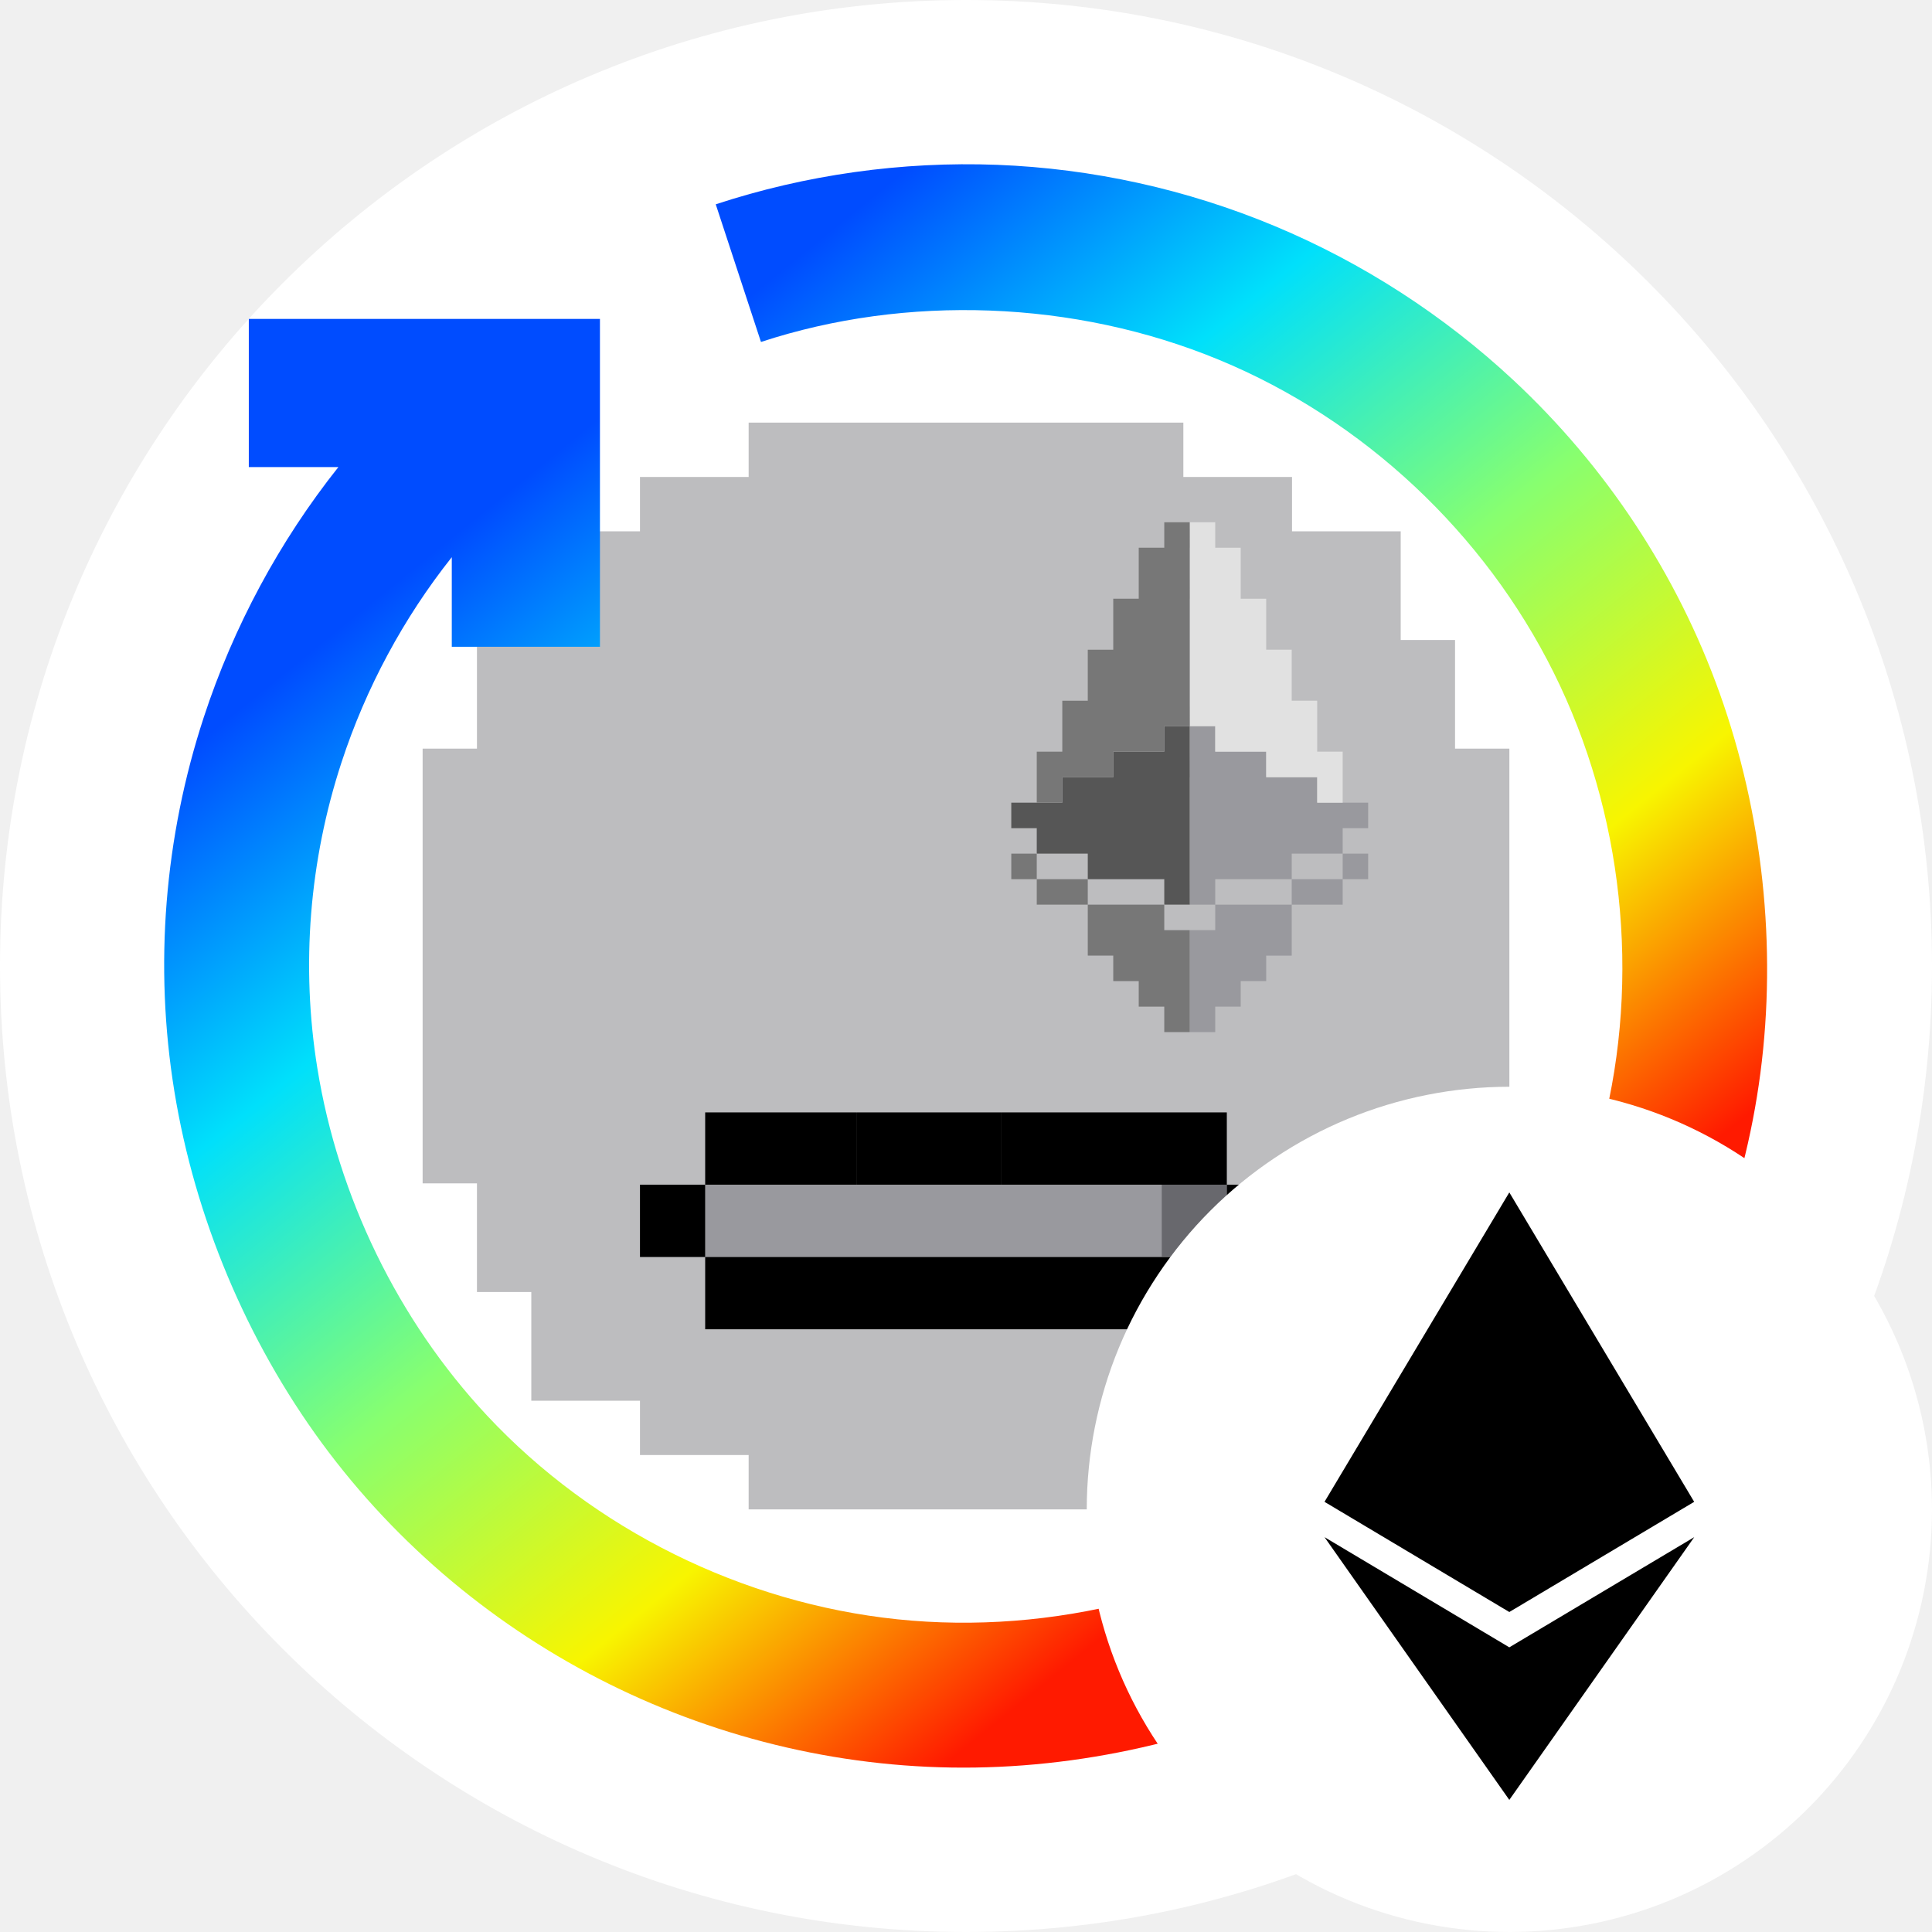
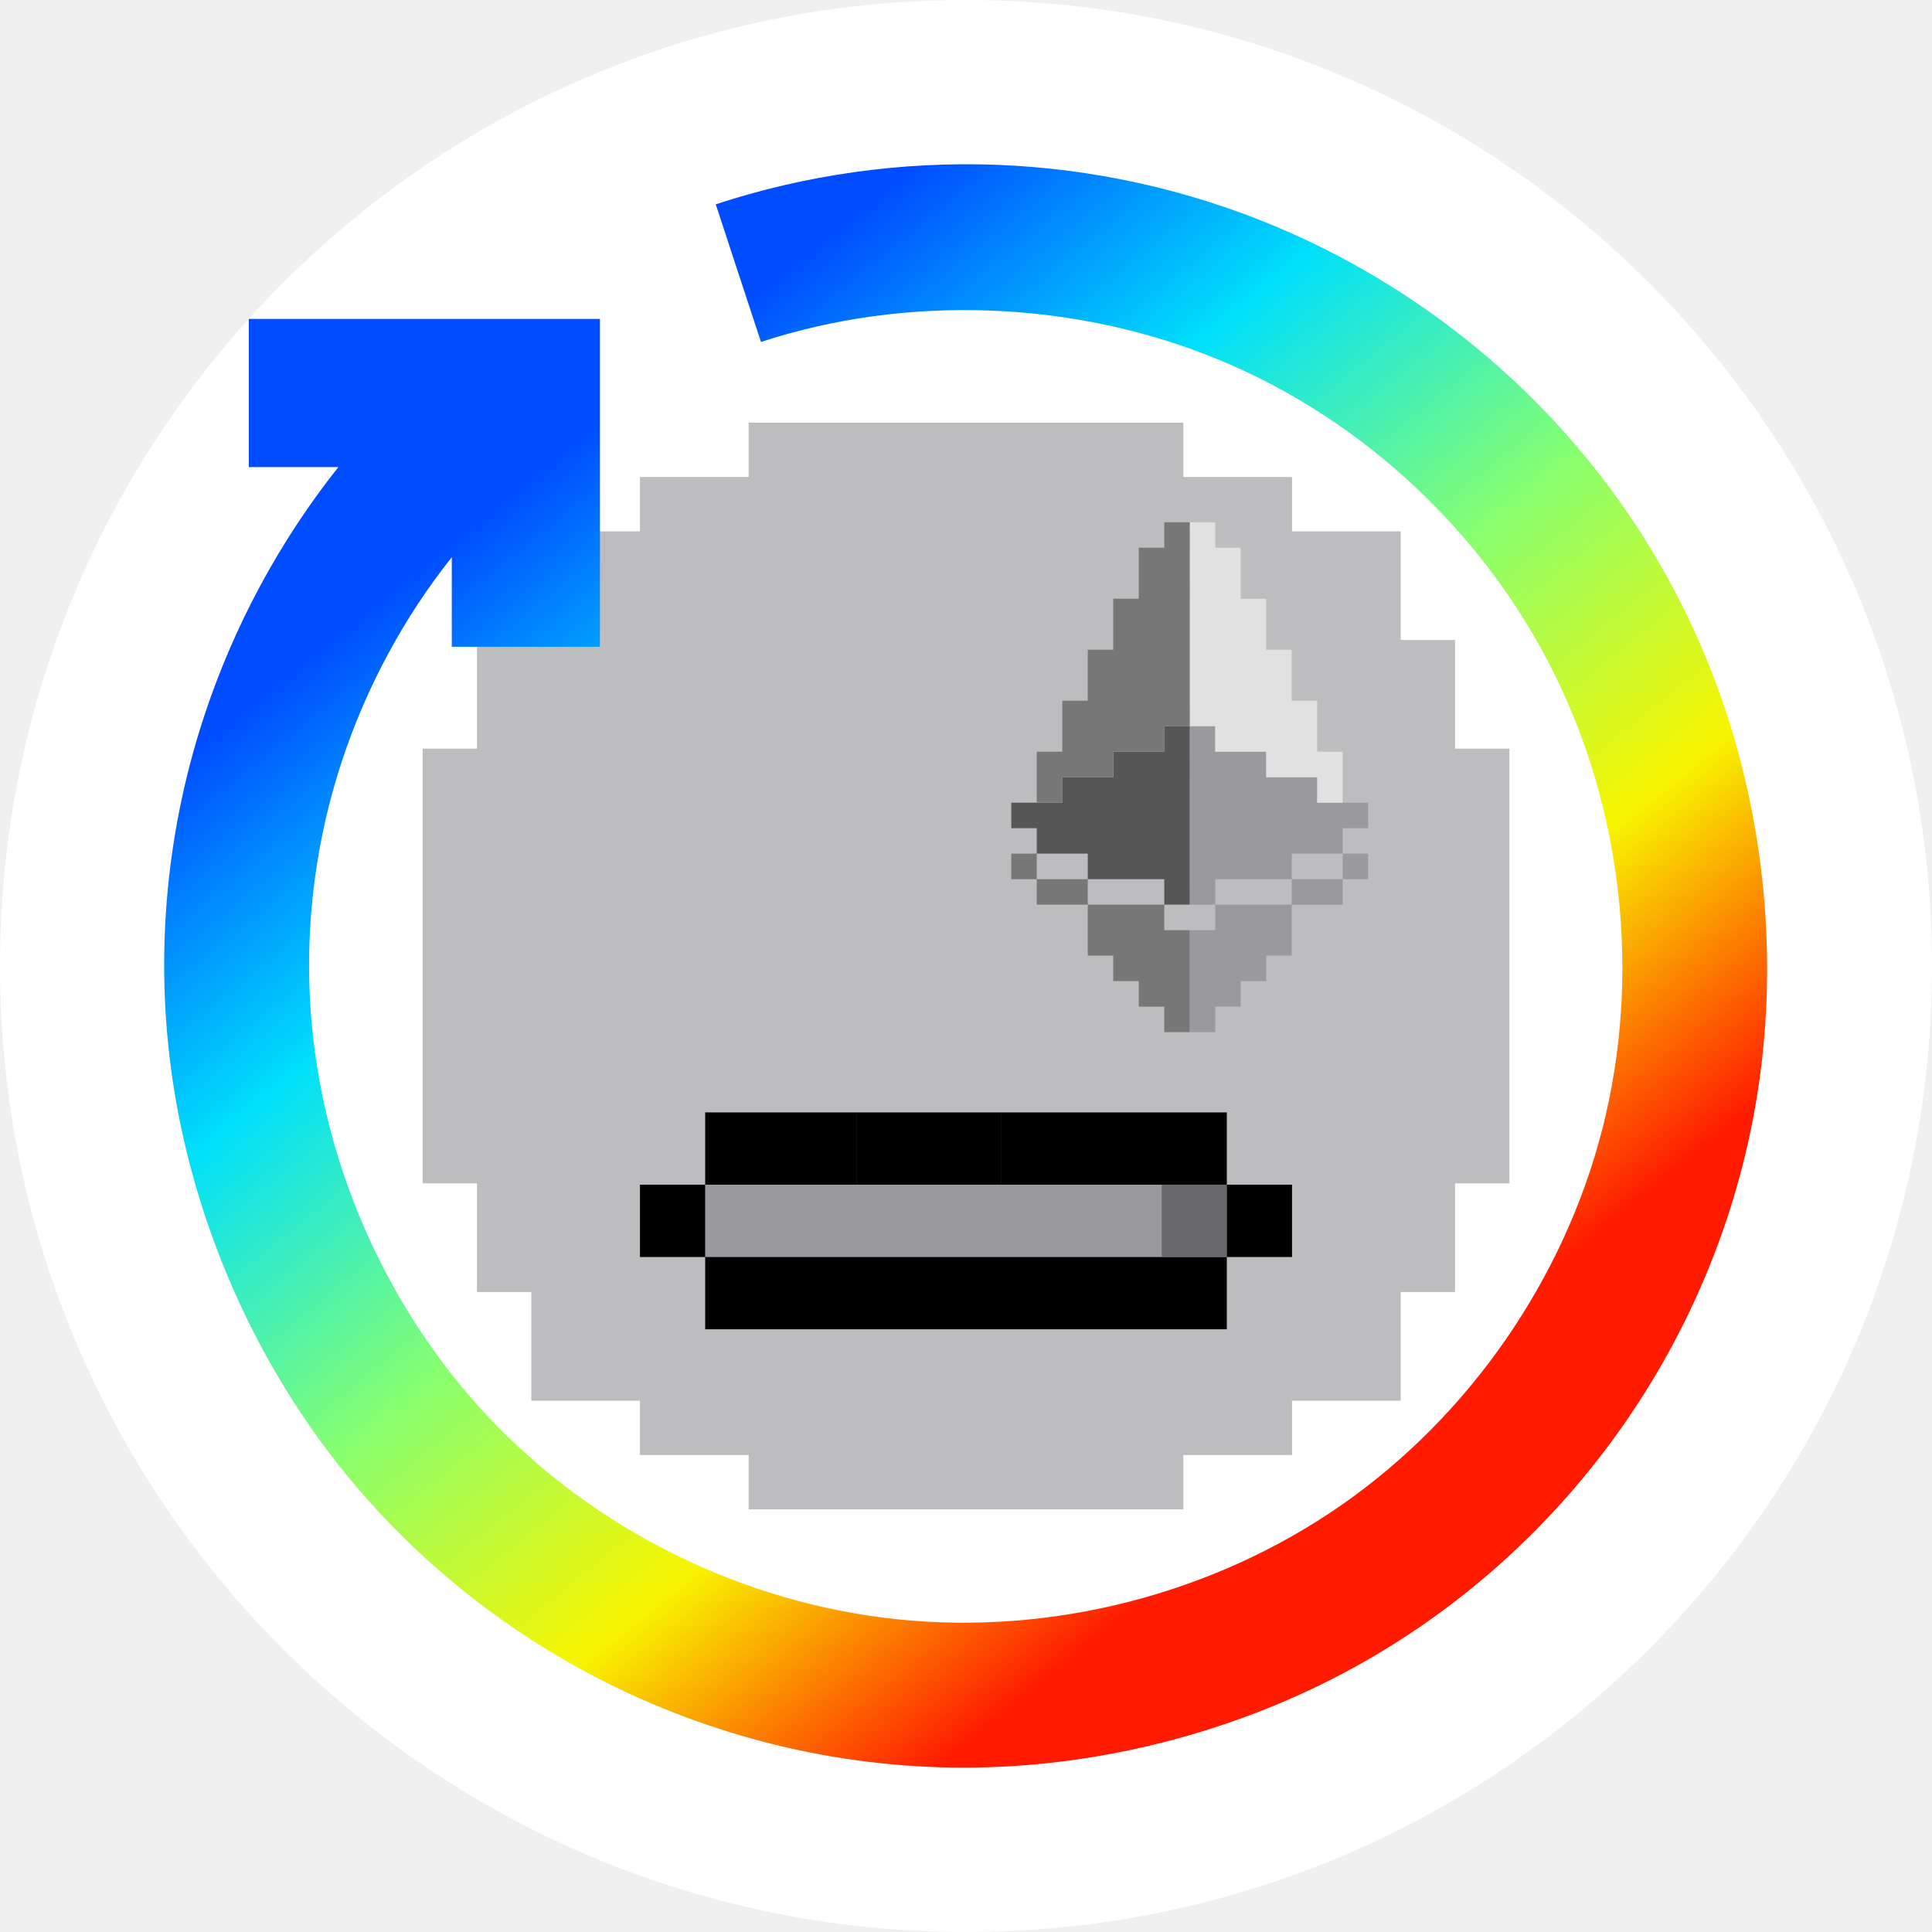
<svg xmlns="http://www.w3.org/2000/svg" width="32" height="32" viewBox="0 0 32 32" fill="none">
  <path d="M0 16C0 7.163 7.163 0 16 0V0C24.837 0 32 7.163 32 16V16C32 24.837 24.837 32 16 32V32C7.163 32 0 24.837 0 16V16Z" fill="white" />
  <g clip-path="url(#clip0_144_574871)">
    <g clip-path="url(#clip1_144_574871)">
      <path d="M19.6 7.9V7H12.4V7.9H10.6V8.8H8.8V10.6H7.9V12.4H7V19.6H7.9V21.4H8.8V23.2H10.6V24.1H12.4V25H19.6V24.1H21.4V23.2H23.2V21.4H24.1V19.6H25V12.4H24.1V10.6H23.2V8.8H21.4V7.9H19.6Z" fill="#BDBDBF" />
      <path d="M20.32 19.619L19.24 19.614V20.816H20.32V19.619Z" fill="#68686D" />
      <path d="M19.24 19.622H11.68V20.82H19.24V19.622Z" fill="#99999E" />
      <path fill-rule="evenodd" clip-rule="evenodd" d="M20.32 18.425H16.585V19.622H20.32V20.82H17.781V22.017H20.32V20.82H21.4V19.622H20.32V18.425ZM17.781 20.82H14.191V22.017H17.781V20.82ZM11.68 20.82V19.622H10.6V20.82H11.68V22.017H14.191V20.82H11.68ZM16.585 18.425H14.19V19.622H16.584V18.425H16.585ZM14.191 18.425H11.68V19.622H14.191V18.425Z" fill="black" />
      <path fill-rule="evenodd" clip-rule="evenodd" d="M20.972 15.828V16.25L20.55 16.25V16.673H20.128V17.095H19.706V16.673V16.25V15.828V15.406H20.128V14.984H20.55L20.972 14.984H21.395V15.406V15.828H20.972ZM21.395 14.562V14.984H21.817H22.239V14.562H22.661V14.139H22.239V13.717H22.661V13.295H22.239H21.817V12.873H21.395L20.972 12.873V12.45H20.55H20.128V12.028H19.706V12.45V12.873V13.295V13.717V14.139V14.562V14.984L20.128 14.984V14.562H20.55H20.972H21.395ZM21.395 14.139H21.817H22.239V14.562H21.817H21.395V14.139Z" fill="#99999E" />
      <path fill-rule="evenodd" clip-rule="evenodd" d="M19.284 12.028V12.45H18.861H18.439V12.873H18.017L17.595 12.873V13.295L17.172 13.295L16.75 13.295V13.717H17.172V14.139L18.017 14.139L18.017 14.562L18.439 14.562H18.861H19.284L19.284 14.984H19.706L19.705 14.562V14.139V13.717L19.705 13.295V12.873H19.706L19.705 12.45V12.039L19.705 12.028H19.284ZM18.017 14.139L17.172 14.139H17.595L18.017 14.139Z" fill="#565656" />
      <path fill-rule="evenodd" clip-rule="evenodd" d="M20.55 9.917V9.494V9.072H20.128V8.65H19.706V9.072V9.494V9.917V10.339V10.761V11.184V11.606V12.028H20.128V12.45H20.55H20.972V12.873H21.395H21.817V13.295H22.239V12.873V12.45H21.817V12.028V11.606H21.395V11.184V10.761H20.972V10.339V9.917L20.55 9.917Z" fill="#E1E1E1" />
      <path fill-rule="evenodd" clip-rule="evenodd" d="M18.861 9.494V9.917L18.439 9.917V10.339V10.761L18.017 10.761V11.184L18.017 11.606L17.595 11.606V12.028V12.45H17.172V12.873V13.295H17.595V12.873H18.017H18.439V12.45L18.861 12.45H19.284L19.284 12.028H19.706L19.705 11.606V11.184V10.761V10.339V9.917L19.284 9.917L19.706 9.917L19.705 9.494V9.072L19.706 9.072L19.705 8.65H19.284V9.072H18.861V9.494ZM17.172 14.562H17.595L18.017 14.562V14.984L17.595 14.984H17.172V14.562ZM17.172 14.562H16.75V14.139H17.172V14.562ZM18.017 15.828V15.406V14.984V15.828ZM19.284 16.673H18.861V16.25L18.439 16.25V15.828H18.017V14.984H18.439L18.861 14.984H19.284V15.406H19.706V15.828V16.25V16.673L19.706 17.095H19.284V16.673Z" fill="#777777" />
    </g>
  </g>
  <path fill-rule="evenodd" clip-rule="evenodd" d="M11.855 3.384C13.345 2.894 14.938 2.67 16.516 2.73C18.095 2.791 19.658 3.136 21.113 3.744C22.569 4.352 23.915 5.223 25.068 6.298C26.592 7.719 27.775 9.498 28.485 11.487C29.195 13.476 29.432 15.676 29.158 17.771C28.884 19.866 28.1 21.855 26.914 23.566C25.728 25.277 24.14 26.708 22.275 27.7C20.41 28.692 18.267 29.244 16.154 29.276C14.042 29.308 11.96 28.82 10.095 27.895C8.231 26.97 6.584 25.606 5.333 23.904C4.082 22.201 3.227 20.159 2.888 18.075C2.549 15.991 2.725 13.865 3.375 11.881C3.866 10.382 4.628 8.964 5.605 7.736H4.121V5.282H9.937V10.713H7.483V9.229C6.683 10.236 6.059 11.397 5.657 12.626C5.124 14.251 4.981 15.995 5.257 17.697C5.599 19.814 6.589 21.865 8.067 23.446C9.834 25.336 12.3 26.554 14.866 26.821C17.432 27.087 20.099 26.403 22.218 24.929C24.336 23.454 25.905 21.19 26.542 18.69C27.179 16.189 26.884 13.452 25.735 11.142C24.587 8.832 22.584 6.948 20.189 5.959C17.795 4.969 15.008 4.874 12.604 5.664L11.855 3.384Z" fill="url(#paint0_linear_144_574871)" />
-   <path fill-rule="evenodd" clip-rule="evenodd" d="M32 25C32 24.084 31.818 23.168 31.467 22.321C31.117 21.475 30.598 20.698 29.95 20.05C29.302 19.402 28.525 18.883 27.679 18.533C26.832 18.182 25.916 18 25 18C24.084 18 23.168 18.182 22.321 18.533C21.475 18.883 20.698 19.402 20.05 20.05C19.402 20.698 18.883 21.475 18.533 22.321C18.182 23.168 18 24.084 18 25C18 25.916 18.182 26.832 18.533 27.679C18.883 28.525 19.402 29.302 20.05 29.95C20.698 30.598 21.475 31.117 22.321 31.467C23.168 31.818 24.084 32 25 32C25.916 32 26.832 31.818 27.679 31.467C28.525 31.117 29.302 30.598 29.95 29.95C30.598 29.302 31.117 28.525 31.467 27.679C31.818 26.832 32 25.916 32 25Z" fill="white" />
-   <path fill-rule="evenodd" clip-rule="evenodd" d="M21.938 24.875L24.999 19.75L28.061 24.875L24.999 26.7L21.938 24.875ZM24.999 29.812L21.938 25.46L24.999 27.285L28.062 25.46L24.999 29.812Z" fill="black" />
  <defs>
    <linearGradient id="paint0_linear_144_574871" x1="2.044" y1="13.297" x2="15.222" y2="29.576" gradientUnits="userSpaceOnUse">
      <stop stop-color="#004CFF" />
      <stop offset="0.252" stop-color="#00E0FB" />
      <stop offset="0.506" stop-color="#87FF70" />
      <stop offset="0.755" stop-color="#F8F500" />
      <stop offset="1" stop-color="#FF1A00" />
    </linearGradient>
    <clipPath id="clip0_144_574871">
      <rect width="18" height="18" fill="white" transform="translate(7 7)" />
    </clipPath>
    <clipPath id="clip1_144_574871">
      <rect width="18" height="18" fill="white" transform="translate(7 7)" />
    </clipPath>
  </defs>
</svg>
